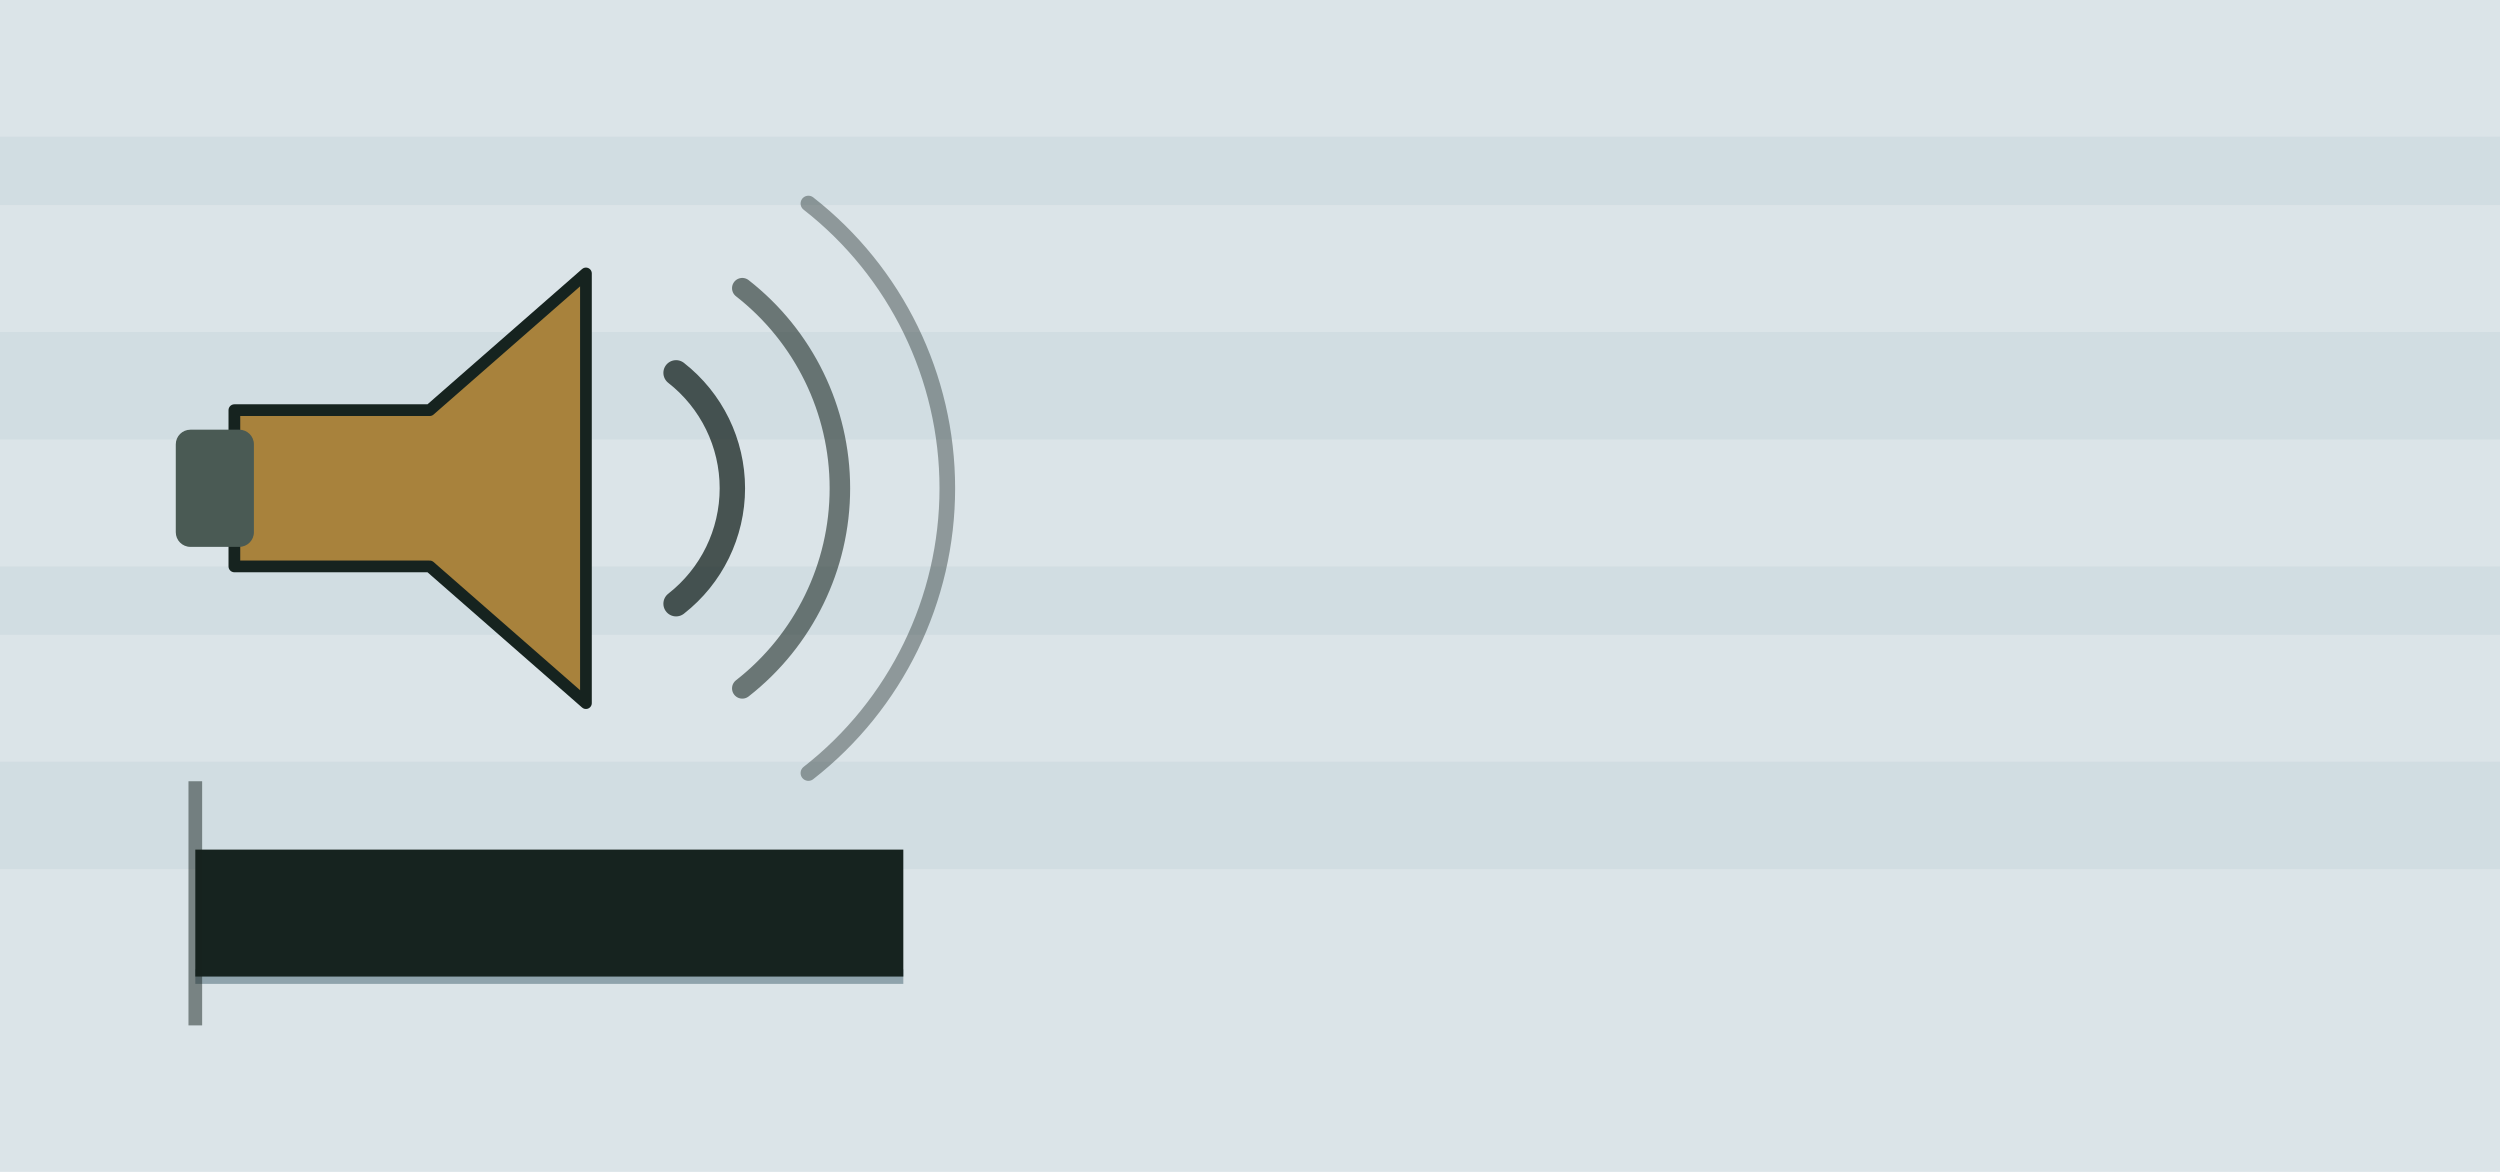
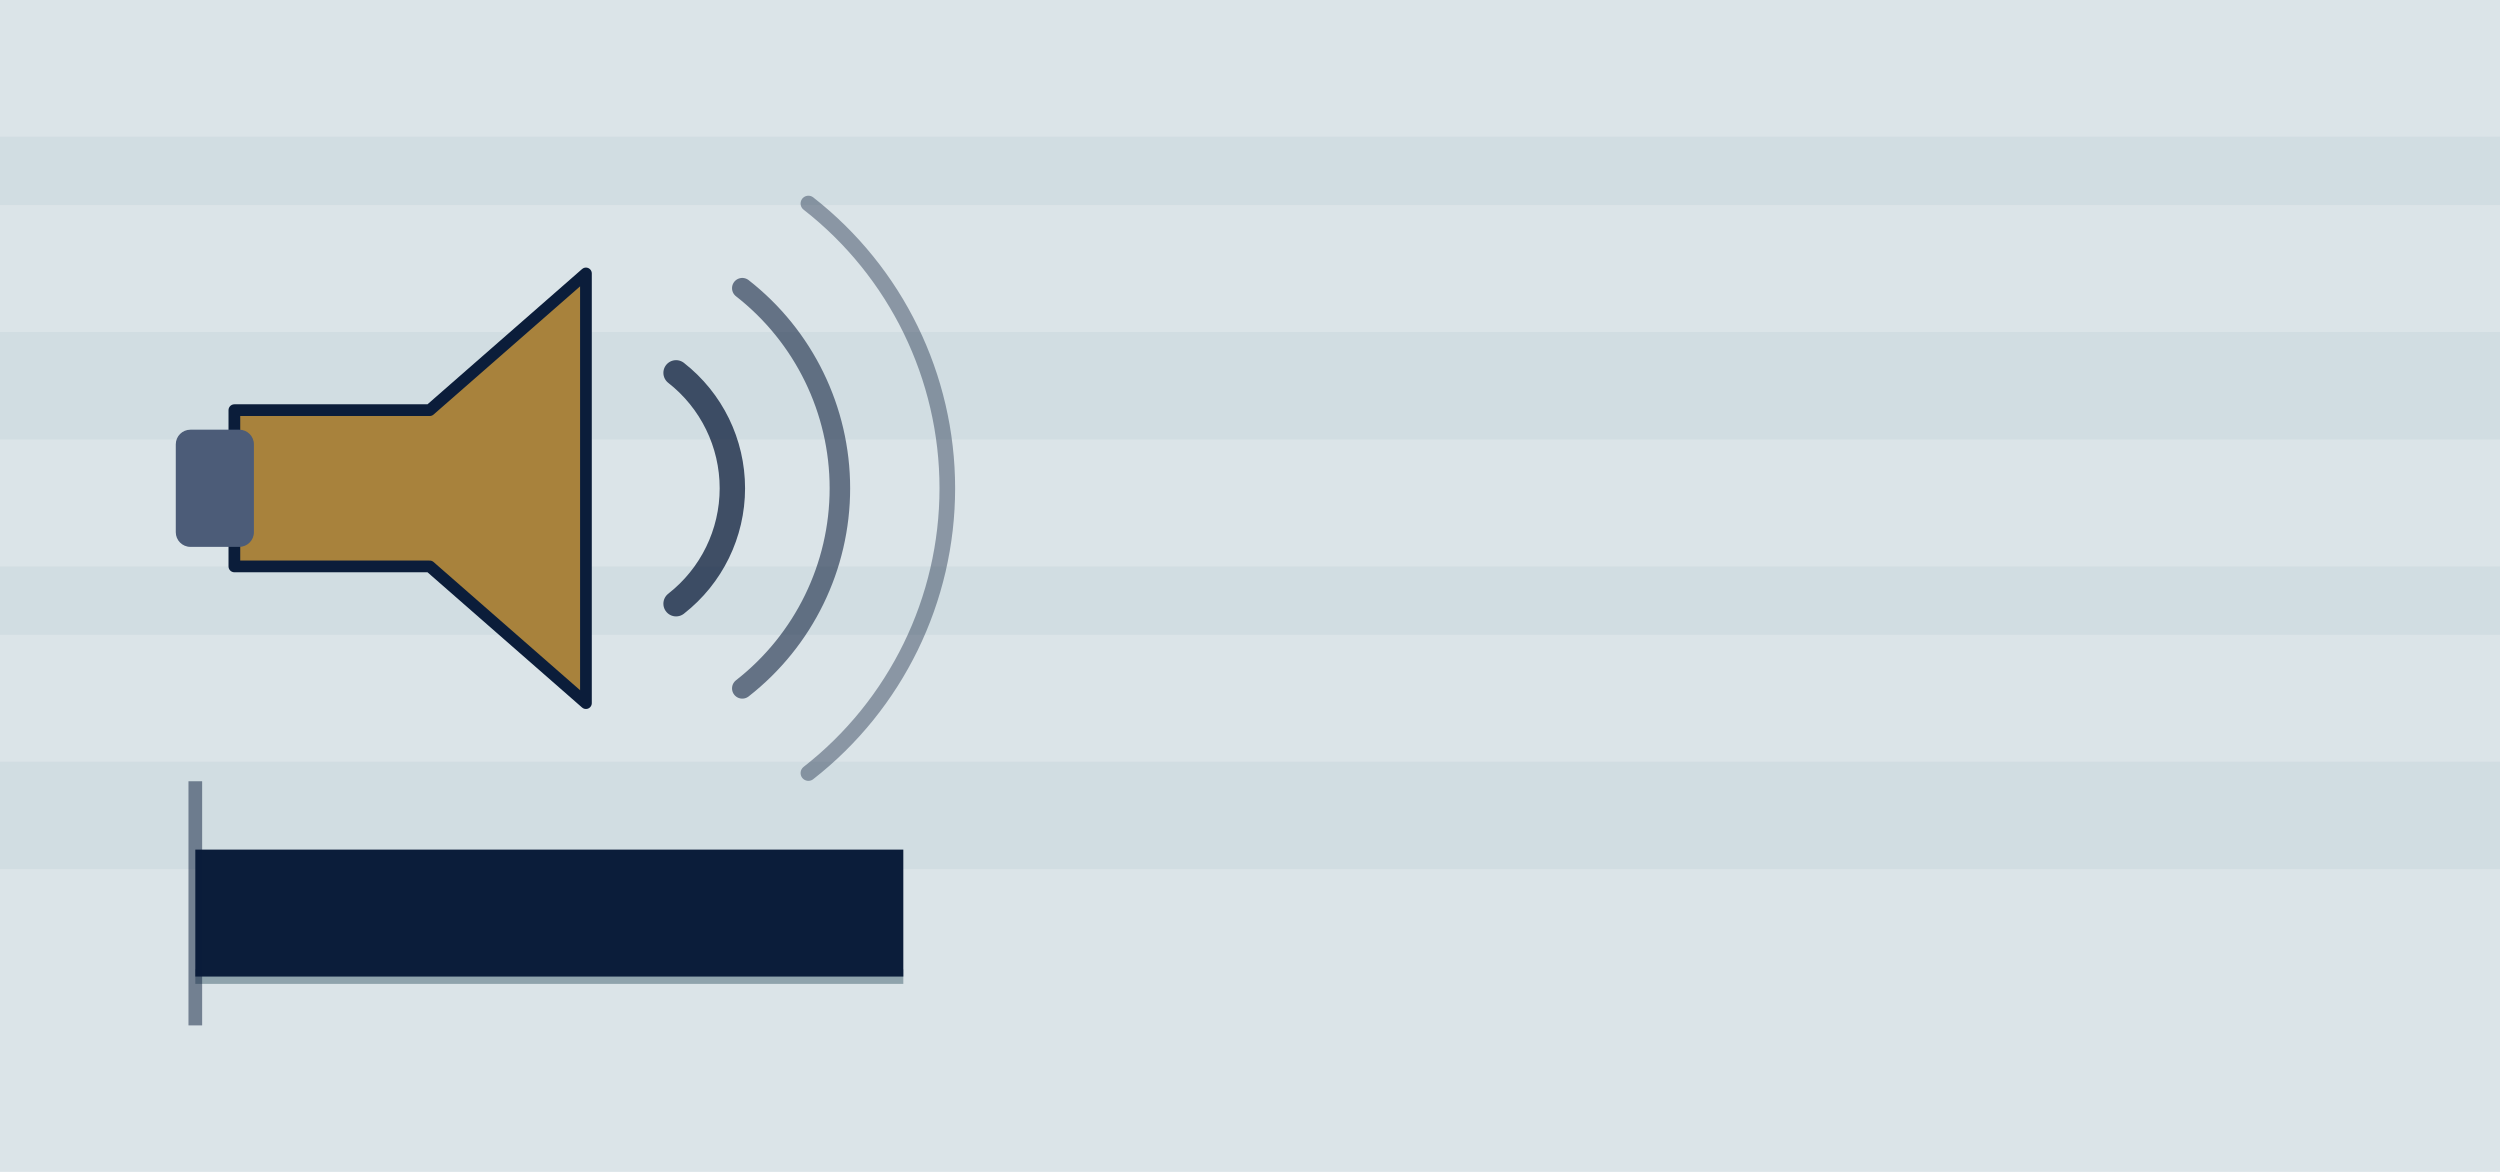
<svg xmlns="http://www.w3.org/2000/svg" viewBox="0 0 256 120" width="256" height="120" role="img">
  <style>.son{opacity:1;animation:brumeavecerre-son 6.2s step-end infinite}@keyframes brumeavecerre-son{0%{opacity:1}80.65%{opacity:0}100%{opacity:0}}@keyframes propagation{from{transform:scale(0.62);opacity:0.95}to{transform:scale(1.12);opacity:0.1}}.onde{transform-box:view-box;transform-origin:60px 50px;animation:propagation 1.05s linear infinite}.curseur{transform-box:view-box;animation:brumeavecerre-balayage 6.2s linear infinite}@keyframes brumeavecerre-balayage{from{transform:translateX(0)}to{transform:translateX(72.50px)}}@media (prefers-reduced-motion:reduce){.son,.onde{animation:none}.son{opacity:1}.curseur{display:none}}</style>
  <rect width="256" height="120" fill="#dbe4e8" />
  <rect x="0" y="14" width="256" height="7" fill="#c9d6dc" fill-opacity="0.55" />
  <rect x="0" y="34" width="256" height="11" fill="#c9d6dc" fill-opacity="0.55" />
  <rect x="0" y="58" width="256" height="7" fill="#c9d6dc" fill-opacity="0.55" />
  <rect x="0" y="78" width="256" height="11" fill="#c9d6dc" fill-opacity="0.55" />
  <g class="son">
    <g class="onde">
-       <path d="M69.23,38.18 A15,15 0 0 1 69.23,61.82" fill="none" stroke="#16231f" stroke-width="2.6" stroke-linecap="round" stroke-opacity="0.75" />
-       <path d="M76.01,29.51 A26,26 0 0 1 76.01,70.49" fill="none" stroke="#16231f" stroke-width="2.1" stroke-linecap="round" stroke-opacity="0.57" />
-       <path d="M82.78,20.84 A37,37 0 0 1 82.78,79.16" fill="none" stroke="#16231f" stroke-width="1.6" stroke-linecap="round" stroke-opacity="0.39" />
+       <path d="M69.23,38.18 A15,15 0 0 1 69.23,61.82" fill="none" stroke="#0b1d3a" stroke-width="2.6" stroke-linecap="round" stroke-opacity="0.75" />
+       <path d="M76.01,29.51 A26,26 0 0 1 76.01,70.49" fill="none" stroke="#0b1d3a" stroke-width="2.1" stroke-linecap="round" stroke-opacity="0.57" />
+       <path d="M82.78,20.84 A37,37 0 0 1 82.78,79.16" fill="none" stroke="#0b1d3a" stroke-width="1.6" stroke-linecap="round" stroke-opacity="0.39" />
    </g>
  </g>
-   <path d="M24,42 L44,42 L60,28 L60,72 L44,58 L24,58 Z" fill="#a8823c" stroke="#16231f" stroke-width="1.2" stroke-linejoin="round" />
-   <rect x="18" y="44" width="8" height="12" rx="1.5" fill="#4a5a54" />
+   <path d="M24,42 L44,42 L60,28 L60,72 L44,58 L24,58 Z" fill="#a8823c" stroke="#0b1d3a" stroke-width="1.2" stroke-linejoin="round" />
+   <rect x="18" y="44" width="8" height="12" rx="1.5" fill="#4c5c78" />
  <line x1="20" y1="100" x2="92.50" y2="100" stroke="#8fa3ac" stroke-width="1.5" />
-   <rect x="20.00" y="87" width="72.50" height="13" fill="#16231f" />
+   <rect x="20.00" y="87" width="72.50" height="13" fill="#0b1d3a" />
  <g class="curseur">
-     <line x1="20" y1="80" x2="20" y2="105" stroke="#16231f" stroke-width="1.4" stroke-opacity="0.5" />
+     <line x1="20" y1="80" x2="20" y2="105" stroke="#0b1d3a" stroke-width="1.4" stroke-opacity="0.5" />
  </g>
</svg>
